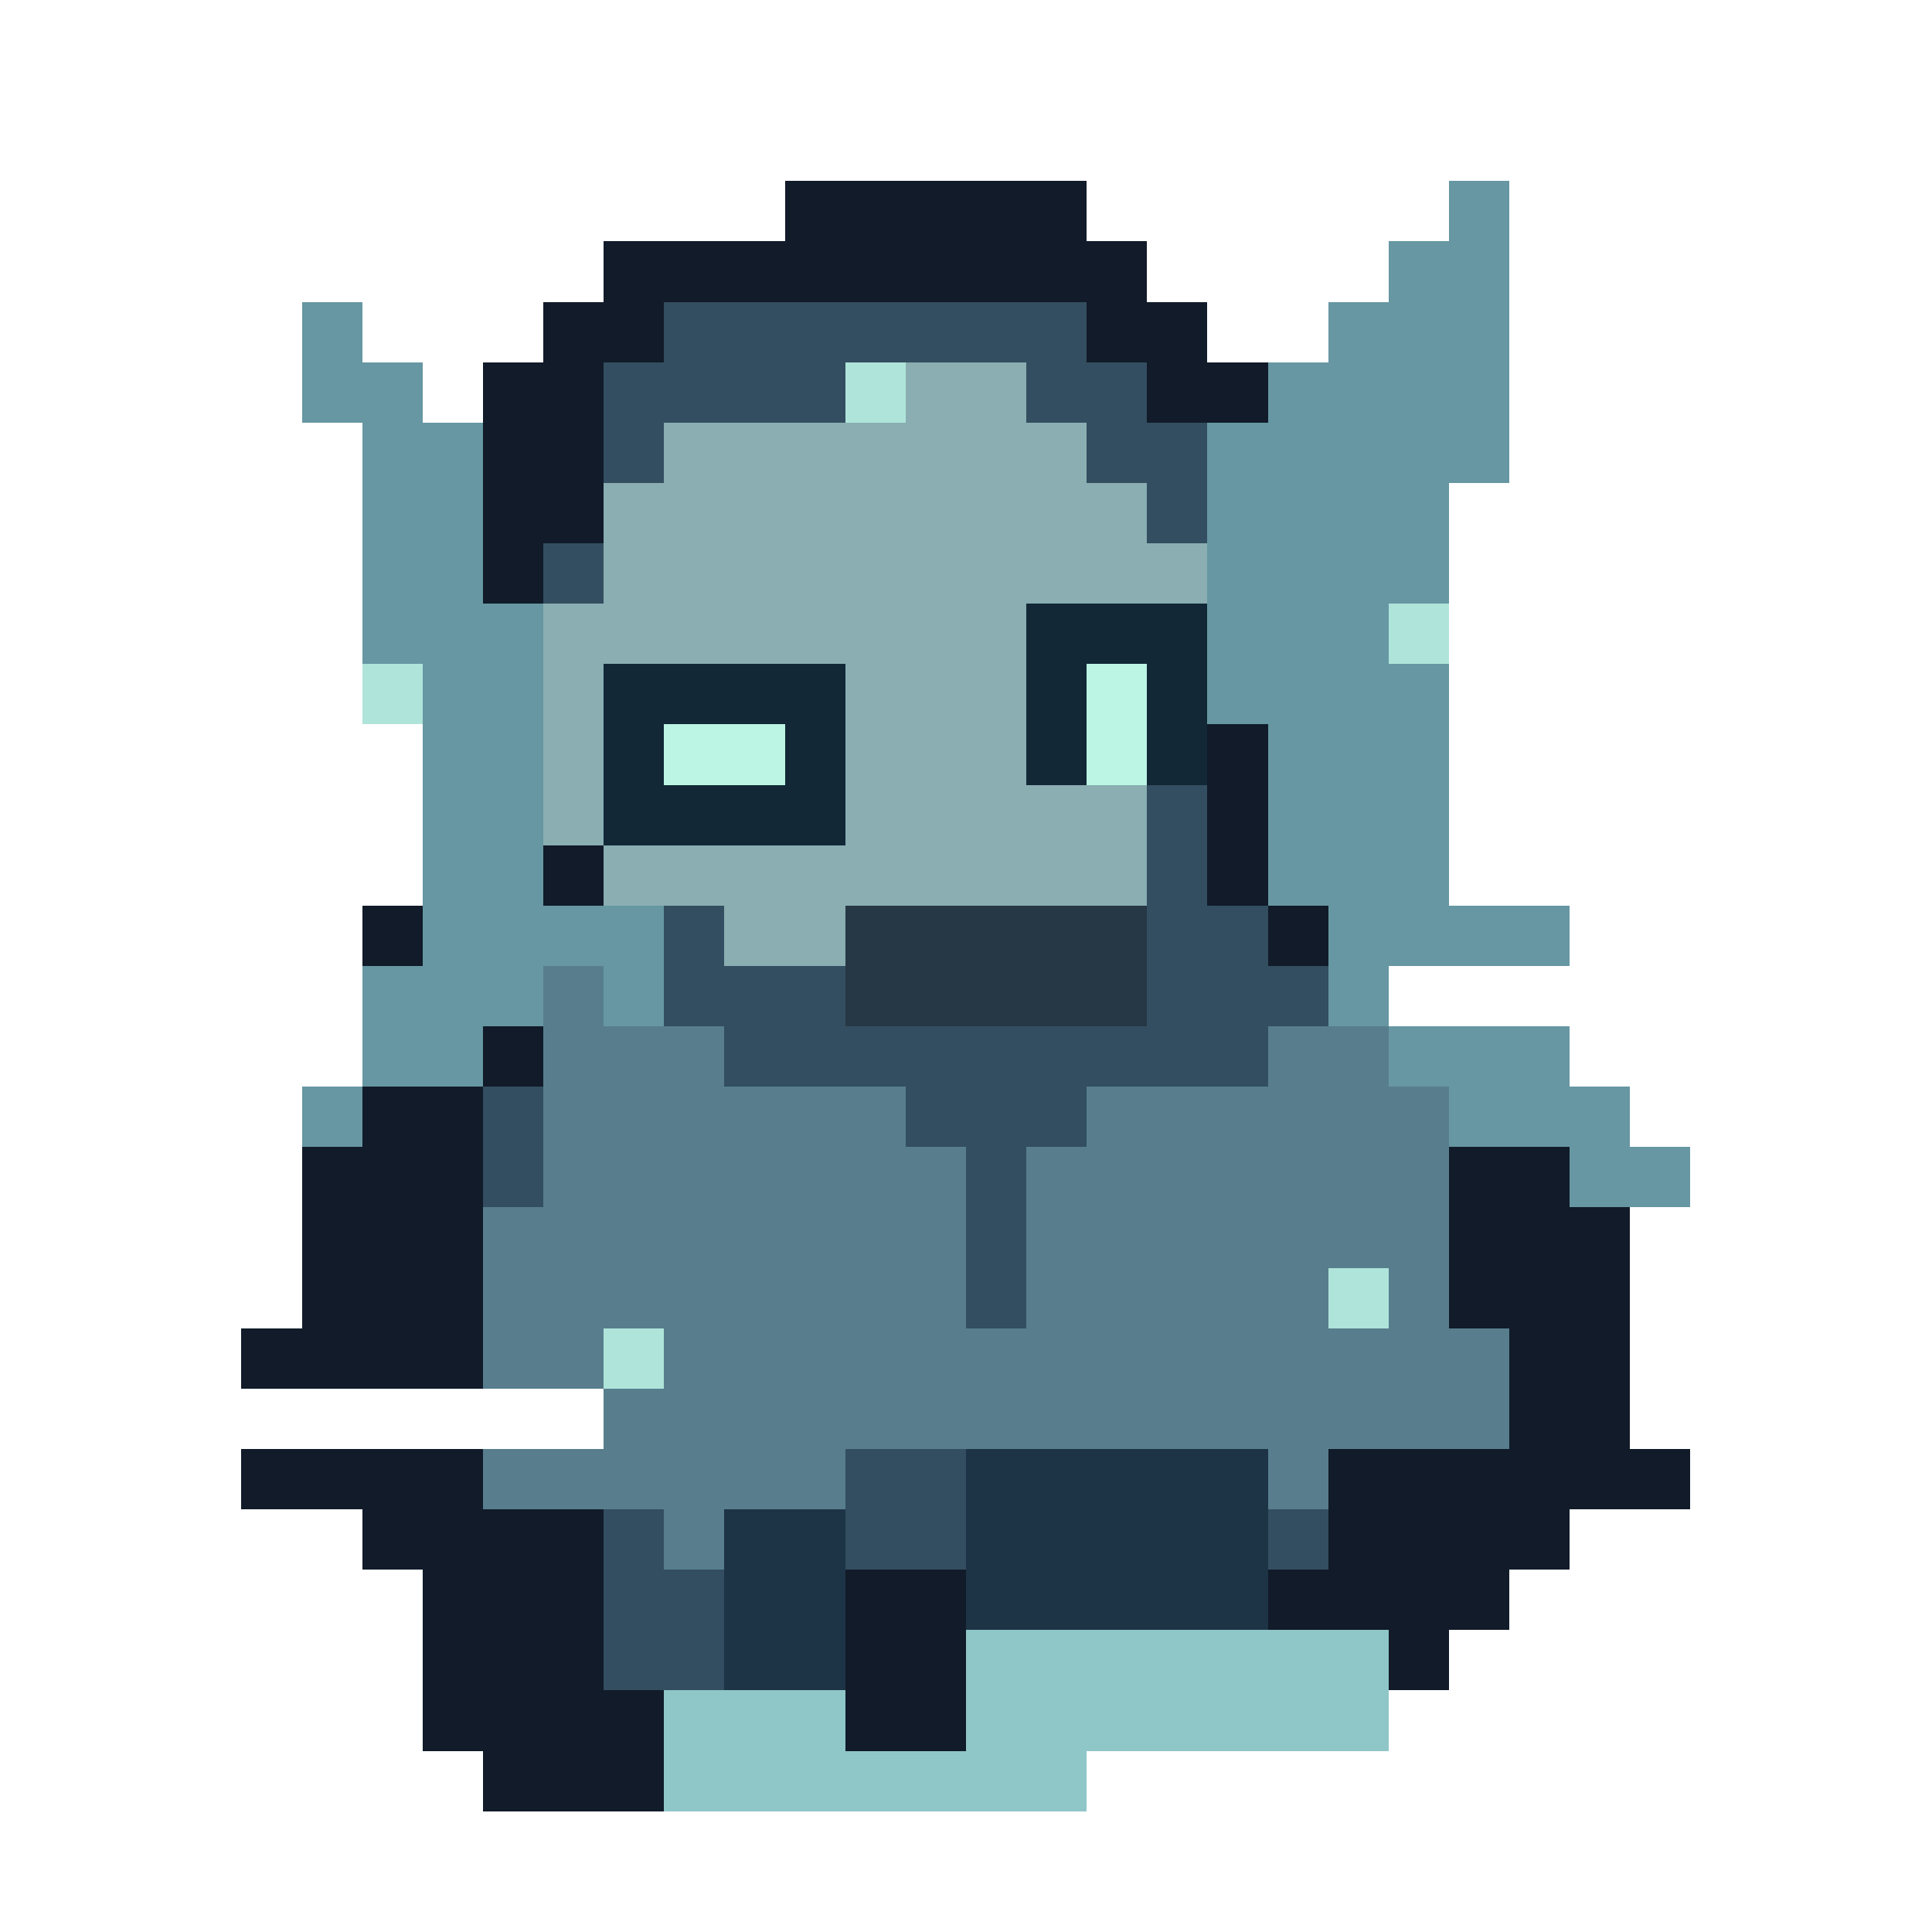
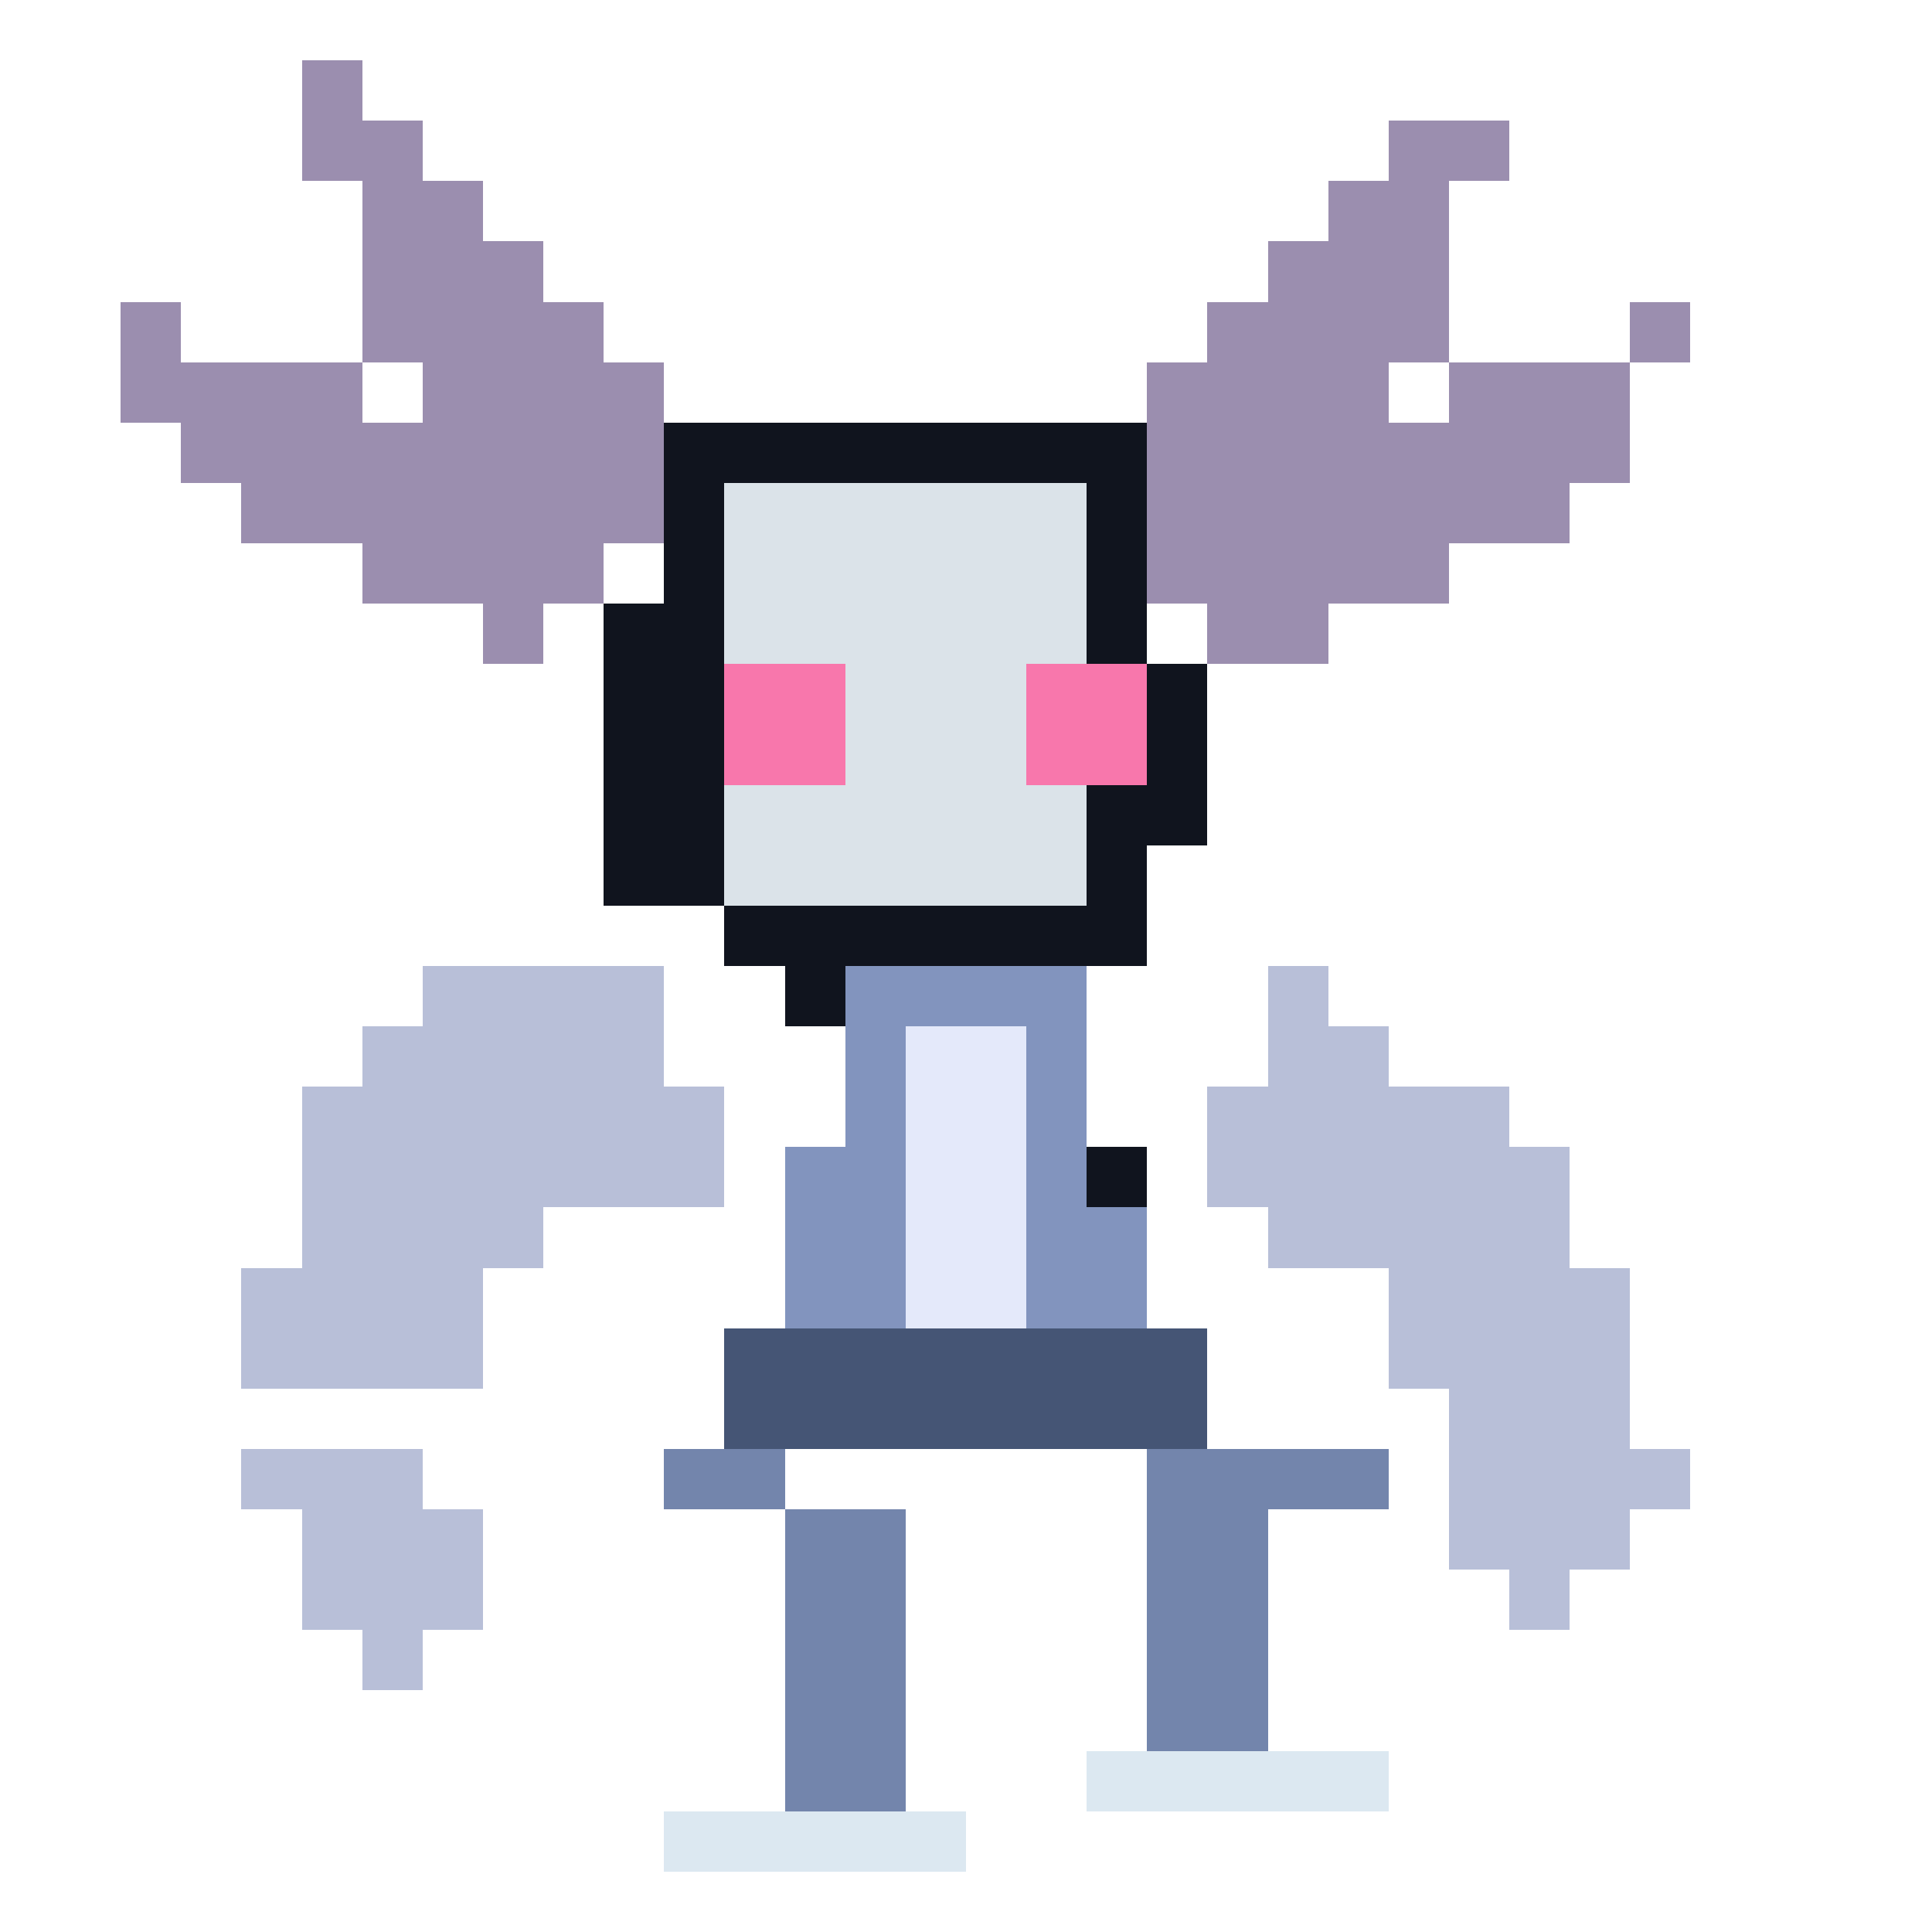
<svg xmlns="http://www.w3.org/2000/svg" width="32" height="32" viewBox="0 0 32 32" shape-rendering="crispEdges">
-   <rect x="13" y="3" width="5" height="1" fill="#111b29" />
-   <rect x="24" y="3" width="1" height="1" fill="#6697a2" />
-   <rect x="10" y="4" width="9" height="1" fill="#111b29" />
-   <rect x="23" y="4" width="2" height="1" fill="#6697a2" />
-   <rect x="5" y="5" width="1" height="1" fill="#6697a2" />
-   <rect x="9" y="5" width="2" height="1" fill="#111b29" />
-   <rect x="11" y="5" width="7" height="1" fill="#334e60" />
-   <rect x="18" y="5" width="2" height="1" fill="#111b29" />
-   <rect x="22" y="5" width="3" height="1" fill="#6697a2" />
-   <rect x="5" y="6" width="2" height="1" fill="#6697a2" />
-   <rect x="8" y="6" width="2" height="1" fill="#111b29" />
-   <rect x="10" y="6" width="4" height="1" fill="#334e60" />
-   <rect x="14" y="6" width="1" height="1" fill="#afe4da" />
-   <rect x="15" y="6" width="2" height="1" fill="#8aaeb1" />
-   <rect x="17" y="6" width="2" height="1" fill="#334e60" />
-   <rect x="19" y="6" width="2" height="1" fill="#111b29" />
-   <rect x="21" y="6" width="4" height="1" fill="#6697a2" />
-   <rect x="6" y="7" width="2" height="1" fill="#6697a2" />
-   <rect x="8" y="7" width="2" height="1" fill="#111b29" />
-   <rect x="10" y="7" width="1" height="1" fill="#334e60" />
-   <rect x="11" y="7" width="7" height="1" fill="#8aaeb1" />
-   <rect x="18" y="7" width="2" height="1" fill="#334e60" />
-   <rect x="20" y="7" width="5" height="1" fill="#6697a2" />
-   <rect x="6" y="8" width="2" height="1" fill="#6697a2" />
-   <rect x="8" y="8" width="2" height="1" fill="#111b29" />
-   <rect x="10" y="8" width="9" height="1" fill="#8aaeb1" />
-   <rect x="19" y="8" width="1" height="1" fill="#334e60" />
-   <rect x="20" y="8" width="4" height="1" fill="#6697a2" />
-   <rect x="6" y="9" width="2" height="1" fill="#6697a2" />
-   <rect x="8" y="9" width="1" height="1" fill="#111b29" />
-   <rect x="9" y="9" width="1" height="1" fill="#334e60" />
-   <rect x="10" y="9" width="10" height="1" fill="#8aaeb1" />
-   <rect x="20" y="9" width="4" height="1" fill="#6697a2" />
-   <rect x="6" y="10" width="3" height="1" fill="#6697a2" />
-   <rect x="9" y="10" width="8" height="1" fill="#8aaeb1" />
-   <rect x="17" y="10" width="3" height="1" fill="#122837" />
-   <rect x="20" y="10" width="3" height="1" fill="#6697a2" />
-   <rect x="23" y="10" width="1" height="1" fill="#afe4da" />
-   <rect x="6" y="11" width="1" height="1" fill="#afe4da" />
-   <rect x="7" y="11" width="2" height="1" fill="#6697a2" />
-   <rect x="9" y="11" width="1" height="1" fill="#8aaeb1" />
-   <rect x="10" y="11" width="4" height="1" fill="#122837" />
-   <rect x="14" y="11" width="3" height="1" fill="#8aaeb1" />
-   <rect x="17" y="11" width="1" height="1" fill="#122837" />
-   <rect x="18" y="11" width="1" height="1" fill="#bcf5e4" />
-   <rect x="19" y="11" width="1" height="1" fill="#122837" />
-   <rect x="20" y="11" width="4" height="1" fill="#6697a2" />
-   <rect x="7" y="12" width="2" height="1" fill="#6697a2" />
-   <rect x="9" y="12" width="1" height="1" fill="#8aaeb1" />
-   <rect x="10" y="12" width="1" height="1" fill="#122837" />
-   <rect x="11" y="12" width="2" height="1" fill="#bcf5e4" />
-   <rect x="13" y="12" width="1" height="1" fill="#122837" />
-   <rect x="14" y="12" width="3" height="1" fill="#8aaeb1" />
-   <rect x="17" y="12" width="1" height="1" fill="#122837" />
-   <rect x="18" y="12" width="1" height="1" fill="#bcf5e4" />
-   <rect x="19" y="12" width="1" height="1" fill="#122837" />
-   <rect x="20" y="12" width="1" height="1" fill="#111b29" />
-   <rect x="21" y="12" width="3" height="1" fill="#6697a2" />
-   <rect x="7" y="13" width="2" height="1" fill="#6697a2" />
-   <rect x="9" y="13" width="1" height="1" fill="#8aaeb1" />
-   <rect x="10" y="13" width="4" height="1" fill="#122837" />
-   <rect x="14" y="13" width="5" height="1" fill="#8aaeb1" />
-   <rect x="19" y="13" width="1" height="1" fill="#334e60" />
-   <rect x="20" y="13" width="1" height="1" fill="#111b29" />
-   <rect x="21" y="13" width="3" height="1" fill="#6697a2" />
-   <rect x="7" y="14" width="2" height="1" fill="#6697a2" />
-   <rect x="9" y="14" width="1" height="1" fill="#111b29" />
-   <rect x="10" y="14" width="9" height="1" fill="#8aaeb1" />
-   <rect x="19" y="14" width="1" height="1" fill="#334e60" />
-   <rect x="20" y="14" width="1" height="1" fill="#111b29" />
-   <rect x="21" y="14" width="3" height="1" fill="#6697a2" />
-   <rect x="6" y="15" width="1" height="1" fill="#111b29" />
-   <rect x="7" y="15" width="4" height="1" fill="#6697a2" />
-   <rect x="11" y="15" width="1" height="1" fill="#334e60" />
-   <rect x="12" y="15" width="2" height="1" fill="#8aaeb1" />
-   <rect x="14" y="15" width="5" height="1" fill="#263746" />
-   <rect x="19" y="15" width="2" height="1" fill="#334e60" />
-   <rect x="21" y="15" width="1" height="1" fill="#111b29" />
-   <rect x="22" y="15" width="4" height="1" fill="#6697a2" />
-   <rect x="6" y="16" width="3" height="1" fill="#6697a2" />
-   <rect x="9" y="16" width="1" height="1" fill="#587e8d" />
-   <rect x="10" y="16" width="1" height="1" fill="#6697a2" />
-   <rect x="11" y="16" width="3" height="1" fill="#334e60" />
-   <rect x="14" y="16" width="5" height="1" fill="#263746" />
-   <rect x="19" y="16" width="3" height="1" fill="#334e60" />
-   <rect x="22" y="16" width="1" height="1" fill="#6697a2" />
-   <rect x="6" y="17" width="2" height="1" fill="#6697a2" />
-   <rect x="8" y="17" width="1" height="1" fill="#111b29" />
-   <rect x="9" y="17" width="3" height="1" fill="#587e8d" />
-   <rect x="12" y="17" width="9" height="1" fill="#334e60" />
-   <rect x="21" y="17" width="2" height="1" fill="#587e8d" />
-   <rect x="23" y="17" width="3" height="1" fill="#6697a2" />
-   <rect x="5" y="18" width="1" height="1" fill="#6697a2" />
-   <rect x="6" y="18" width="2" height="1" fill="#111b29" />
-   <rect x="8" y="18" width="1" height="1" fill="#334e60" />
-   <rect x="9" y="18" width="6" height="1" fill="#587e8d" />
-   <rect x="15" y="18" width="3" height="1" fill="#334e60" />
-   <rect x="18" y="18" width="6" height="1" fill="#587e8d" />
-   <rect x="24" y="18" width="3" height="1" fill="#6697a2" />
-   <rect x="5" y="19" width="3" height="1" fill="#111b29" />
-   <rect x="8" y="19" width="1" height="1" fill="#334e60" />
-   <rect x="9" y="19" width="7" height="1" fill="#587e8d" />
-   <rect x="16" y="19" width="1" height="1" fill="#334e60" />
-   <rect x="17" y="19" width="7" height="1" fill="#587e8d" />
-   <rect x="24" y="19" width="2" height="1" fill="#111b29" />
-   <rect x="26" y="19" width="2" height="1" fill="#6697a2" />
-   <rect x="5" y="20" width="3" height="1" fill="#111b29" />
-   <rect x="8" y="20" width="8" height="1" fill="#587e8d" />
-   <rect x="16" y="20" width="1" height="1" fill="#334e60" />
-   <rect x="17" y="20" width="7" height="1" fill="#587e8d" />
-   <rect x="24" y="20" width="3" height="1" fill="#111b29" />
-   <rect x="5" y="21" width="3" height="1" fill="#111b29" />
-   <rect x="8" y="21" width="8" height="1" fill="#587e8d" />
-   <rect x="16" y="21" width="1" height="1" fill="#334e60" />
-   <rect x="17" y="21" width="5" height="1" fill="#587e8d" />
-   <rect x="22" y="21" width="1" height="1" fill="#afe4da" />
-   <rect x="23" y="21" width="1" height="1" fill="#587e8d" />
-   <rect x="24" y="21" width="3" height="1" fill="#111b29" />
-   <rect x="4" y="22" width="4" height="1" fill="#111b29" />
-   <rect x="8" y="22" width="2" height="1" fill="#587e8d" />
-   <rect x="10" y="22" width="1" height="1" fill="#afe4da" />
-   <rect x="11" y="22" width="14" height="1" fill="#587e8d" />
-   <rect x="25" y="22" width="2" height="1" fill="#111b29" />
-   <rect x="10" y="23" width="15" height="1" fill="#587e8d" />
-   <rect x="25" y="23" width="2" height="1" fill="#111b29" />
-   <rect x="4" y="24" width="4" height="1" fill="#111b29" />
-   <rect x="8" y="24" width="6" height="1" fill="#587e8d" />
-   <rect x="14" y="24" width="2" height="1" fill="#334e60" />
-   <rect x="16" y="24" width="5" height="1" fill="#1d3446" />
-   <rect x="21" y="24" width="1" height="1" fill="#587e8d" />
-   <rect x="22" y="24" width="6" height="1" fill="#111b29" />
-   <rect x="6" y="25" width="4" height="1" fill="#111b29" />
-   <rect x="10" y="25" width="1" height="1" fill="#334e60" />
-   <rect x="11" y="25" width="1" height="1" fill="#587e8d" />
-   <rect x="12" y="25" width="2" height="1" fill="#1d3446" />
-   <rect x="14" y="25" width="2" height="1" fill="#334e60" />
-   <rect x="16" y="25" width="5" height="1" fill="#1d3446" />
-   <rect x="21" y="25" width="1" height="1" fill="#334e60" />
-   <rect x="22" y="25" width="4" height="1" fill="#111b29" />
-   <rect x="7" y="26" width="3" height="1" fill="#111b29" />
-   <rect x="10" y="26" width="2" height="1" fill="#334e60" />
-   <rect x="12" y="26" width="2" height="1" fill="#1d3446" />
-   <rect x="14" y="26" width="2" height="1" fill="#111b29" />
-   <rect x="16" y="26" width="5" height="1" fill="#1d3446" />
-   <rect x="21" y="26" width="4" height="1" fill="#111b29" />
-   <rect x="7" y="27" width="3" height="1" fill="#111b29" />
-   <rect x="10" y="27" width="2" height="1" fill="#334e60" />
-   <rect x="12" y="27" width="2" height="1" fill="#1d3446" />
-   <rect x="14" y="27" width="2" height="1" fill="#111b29" />
-   <rect x="16" y="27" width="7" height="1" fill="#8fc6c8" />
-   <rect x="23" y="27" width="1" height="1" fill="#111b29" />
-   <rect x="7" y="28" width="4" height="1" fill="#111b29" />
-   <rect x="11" y="28" width="3" height="1" fill="#8fc6c8" />
-   <rect x="14" y="28" width="2" height="1" fill="#111b29" />
-   <rect x="16" y="28" width="7" height="1" fill="#8fc6c8" />
-   <rect x="8" y="29" width="3" height="1" fill="#111b29" />
-   <rect x="11" y="29" width="7" height="1" fill="#8fc6c8" />
+   <rect x="5" y="1" width="1" height="1" fill="#9b8eaf" />
+   <rect x="5" y="2" width="2" height="1" fill="#9b8eaf" />
+   <rect x="23" y="2" width="2" height="1" fill="#9b8eaf" />
+   <rect x="6" y="3" width="2" height="1" fill="#9b8eaf" />
+   <rect x="22" y="3" width="2" height="1" fill="#9b8eaf" />
+   <rect x="6" y="4" width="3" height="1" fill="#9b8eaf" />
+   <rect x="21" y="4" width="3" height="1" fill="#9b8eaf" />
+   <rect x="2" y="5" width="1" height="1" fill="#9b8eaf" />
+   <rect x="6" y="5" width="4" height="1" fill="#9b8eaf" />
+   <rect x="20" y="5" width="4" height="1" fill="#9b8eaf" />
+   <rect x="27" y="5" width="1" height="1" fill="#9b8eaf" />
+   <rect x="2" y="6" width="4" height="1" fill="#9b8eaf" />
+   <rect x="7" y="6" width="4" height="1" fill="#9b8eaf" />
+   <rect x="19" y="6" width="4" height="1" fill="#9b8eaf" />
+   <rect x="24" y="6" width="3" height="1" fill="#9b8eaf" />
+   <rect x="3" y="7" width="8" height="1" fill="#9b8eaf" />
+   <rect x="11" y="7" width="8" height="1" fill="#10141e" />
+   <rect x="19" y="7" width="8" height="1" fill="#9b8eaf" />
+   <rect x="4" y="8" width="7" height="1" fill="#9b8eaf" />
+   <rect x="11" y="8" width="1" height="1" fill="#10141e" />
+   <rect x="12" y="8" width="6" height="1" fill="#dbe3e9" />
+   <rect x="18" y="8" width="1" height="1" fill="#10141e" />
+   <rect x="19" y="8" width="7" height="1" fill="#9b8eaf" />
+   <rect x="6" y="9" width="4" height="1" fill="#9b8eaf" />
+   <rect x="11" y="9" width="1" height="1" fill="#10141e" />
+   <rect x="12" y="9" width="6" height="1" fill="#dbe3e9" />
+   <rect x="18" y="9" width="1" height="1" fill="#10141e" />
+   <rect x="19" y="9" width="5" height="1" fill="#9b8eaf" />
+   <rect x="8" y="10" width="1" height="1" fill="#9b8eaf" />
+   <rect x="10" y="10" width="2" height="1" fill="#10141e" />
+   <rect x="12" y="10" width="6" height="1" fill="#dbe3e9" />
+   <rect x="18" y="10" width="1" height="1" fill="#10141e" />
+   <rect x="20" y="10" width="2" height="1" fill="#9b8eaf" />
+   <rect x="10" y="11" width="2" height="1" fill="#10141e" />
+   <rect x="12" y="11" width="2" height="1" fill="#f877ac" />
+   <rect x="14" y="11" width="3" height="1" fill="#dbe3e9" />
+   <rect x="17" y="11" width="2" height="1" fill="#f877ac" />
+   <rect x="19" y="11" width="1" height="1" fill="#10141e" />
+   <rect x="10" y="12" width="2" height="1" fill="#10141e" />
+   <rect x="12" y="12" width="2" height="1" fill="#f877ac" />
+   <rect x="14" y="12" width="3" height="1" fill="#dbe3e9" />
+   <rect x="17" y="12" width="2" height="1" fill="#f877ac" />
+   <rect x="19" y="12" width="1" height="1" fill="#10141e" />
+   <rect x="10" y="13" width="2" height="1" fill="#10141e" />
+   <rect x="12" y="13" width="6" height="1" fill="#dbe3e9" />
+   <rect x="18" y="13" width="2" height="1" fill="#10141e" />
+   <rect x="10" y="14" width="2" height="1" fill="#10141e" />
+   <rect x="12" y="14" width="6" height="1" fill="#dbe3e9" />
+   <rect x="18" y="14" width="1" height="1" fill="#10141e" />
+   <rect x="12" y="15" width="7" height="1" fill="#10141e" />
+   <rect x="7" y="16" width="4" height="1" fill="#b8bfd8" />
+   <rect x="13" y="16" width="1" height="1" fill="#10141e" />
+   <rect x="14" y="16" width="4" height="1" fill="#8294be" />
+   <rect x="21" y="16" width="1" height="1" fill="#b8bfd8" />
+   <rect x="6" y="17" width="5" height="1" fill="#b8bfd8" />
+   <rect x="14" y="17" width="1" height="1" fill="#8294be" />
+   <rect x="15" y="17" width="2" height="1" fill="#e4e9fa" />
+   <rect x="17" y="17" width="1" height="1" fill="#8294be" />
+   <rect x="21" y="17" width="2" height="1" fill="#b8bfd8" />
+   <rect x="5" y="18" width="7" height="1" fill="#b8bfd8" />
+   <rect x="14" y="18" width="1" height="1" fill="#8294be" />
+   <rect x="15" y="18" width="2" height="1" fill="#e4e9fa" />
+   <rect x="17" y="18" width="1" height="1" fill="#8294be" />
+   <rect x="20" y="18" width="5" height="1" fill="#b8bfd8" />
+   <rect x="5" y="19" width="7" height="1" fill="#b8bfd8" />
+   <rect x="13" y="19" width="2" height="1" fill="#8294be" />
+   <rect x="15" y="19" width="2" height="1" fill="#e4e9fa" />
+   <rect x="17" y="19" width="1" height="1" fill="#8294be" />
+   <rect x="18" y="19" width="1" height="1" fill="#10141e" />
+   <rect x="20" y="19" width="6" height="1" fill="#b8bfd8" />
+   <rect x="5" y="20" width="4" height="1" fill="#b8bfd8" />
+   <rect x="13" y="20" width="2" height="1" fill="#8294be" />
+   <rect x="15" y="20" width="2" height="1" fill="#e4e9fa" />
+   <rect x="17" y="20" width="2" height="1" fill="#8294be" />
+   <rect x="21" y="20" width="5" height="1" fill="#b8bfd8" />
+   <rect x="4" y="21" width="4" height="1" fill="#b8bfd8" />
+   <rect x="13" y="21" width="2" height="1" fill="#8294be" />
+   <rect x="15" y="21" width="2" height="1" fill="#e4e9fa" />
+   <rect x="17" y="21" width="2" height="1" fill="#8294be" />
+   <rect x="23" y="21" width="4" height="1" fill="#b8bfd8" />
+   <rect x="4" y="22" width="4" height="1" fill="#b8bfd8" />
+   <rect x="12" y="22" width="8" height="1" fill="#455575" />
+   <rect x="23" y="22" width="4" height="1" fill="#b8bfd8" />
+   <rect x="12" y="23" width="8" height="1" fill="#455575" />
+   <rect x="24" y="23" width="3" height="1" fill="#b8bfd8" />
+   <rect x="4" y="24" width="3" height="1" fill="#b8bfd8" />
+   <rect x="11" y="24" width="2" height="1" fill="#7385ac" />
+   <rect x="19" y="24" width="4" height="1" fill="#7385ac" />
+   <rect x="24" y="24" width="4" height="1" fill="#b8bfd8" />
+   <rect x="5" y="25" width="3" height="1" fill="#b8bfd8" />
+   <rect x="13" y="25" width="2" height="1" fill="#7385ac" />
+   <rect x="19" y="25" width="2" height="1" fill="#7385ac" />
+   <rect x="24" y="25" width="3" height="1" fill="#b8bfd8" />
+   <rect x="5" y="26" width="3" height="1" fill="#b8bfd8" />
+   <rect x="13" y="26" width="2" height="1" fill="#7385ac" />
+   <rect x="19" y="26" width="2" height="1" fill="#7385ac" />
+   <rect x="25" y="26" width="1" height="1" fill="#b8bfd8" />
+   <rect x="6" y="27" width="1" height="1" fill="#b8bfd8" />
+   <rect x="13" y="27" width="2" height="1" fill="#7385ac" />
+   <rect x="19" y="27" width="2" height="1" fill="#7385ac" />
+   <rect x="13" y="28" width="2" height="1" fill="#7385ac" />
+   <rect x="19" y="28" width="2" height="1" fill="#7385ac" />
+   <rect x="13" y="29" width="2" height="1" fill="#7385ac" />
+   <rect x="18" y="29" width="5" height="1" fill="#dce8f1" />
+   <rect x="11" y="30" width="5" height="1" fill="#dce8f1" />
</svg>
